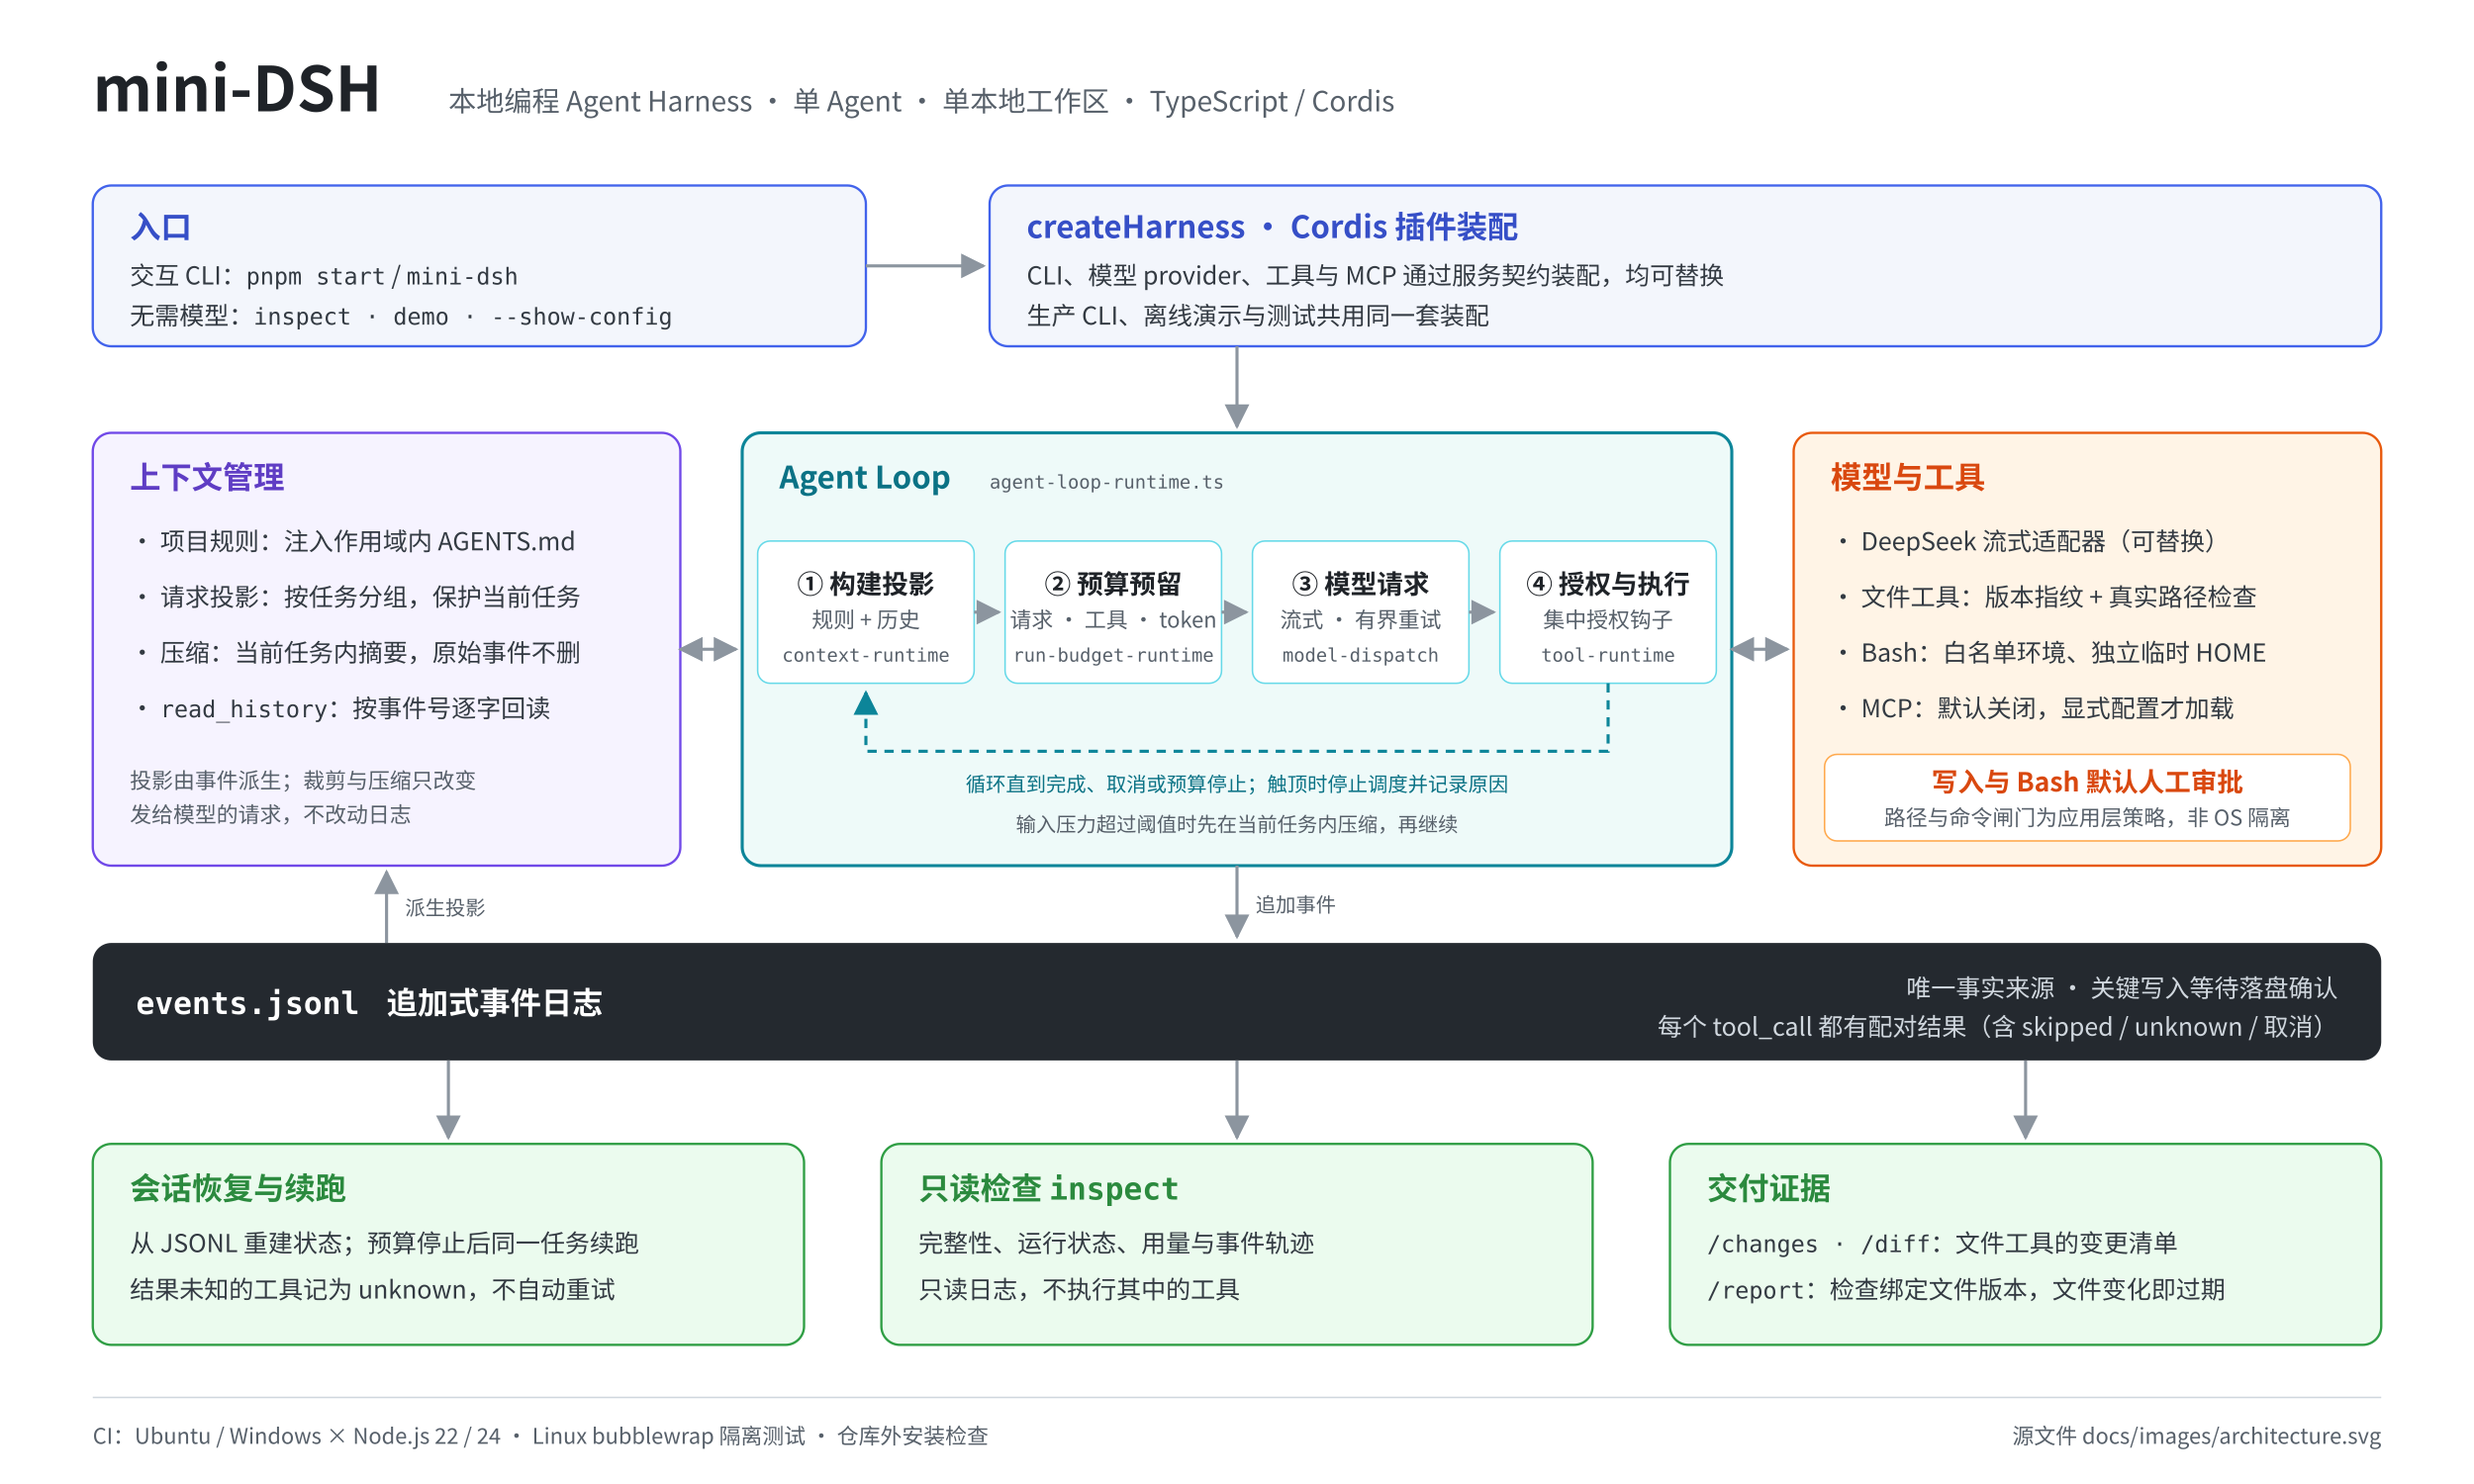
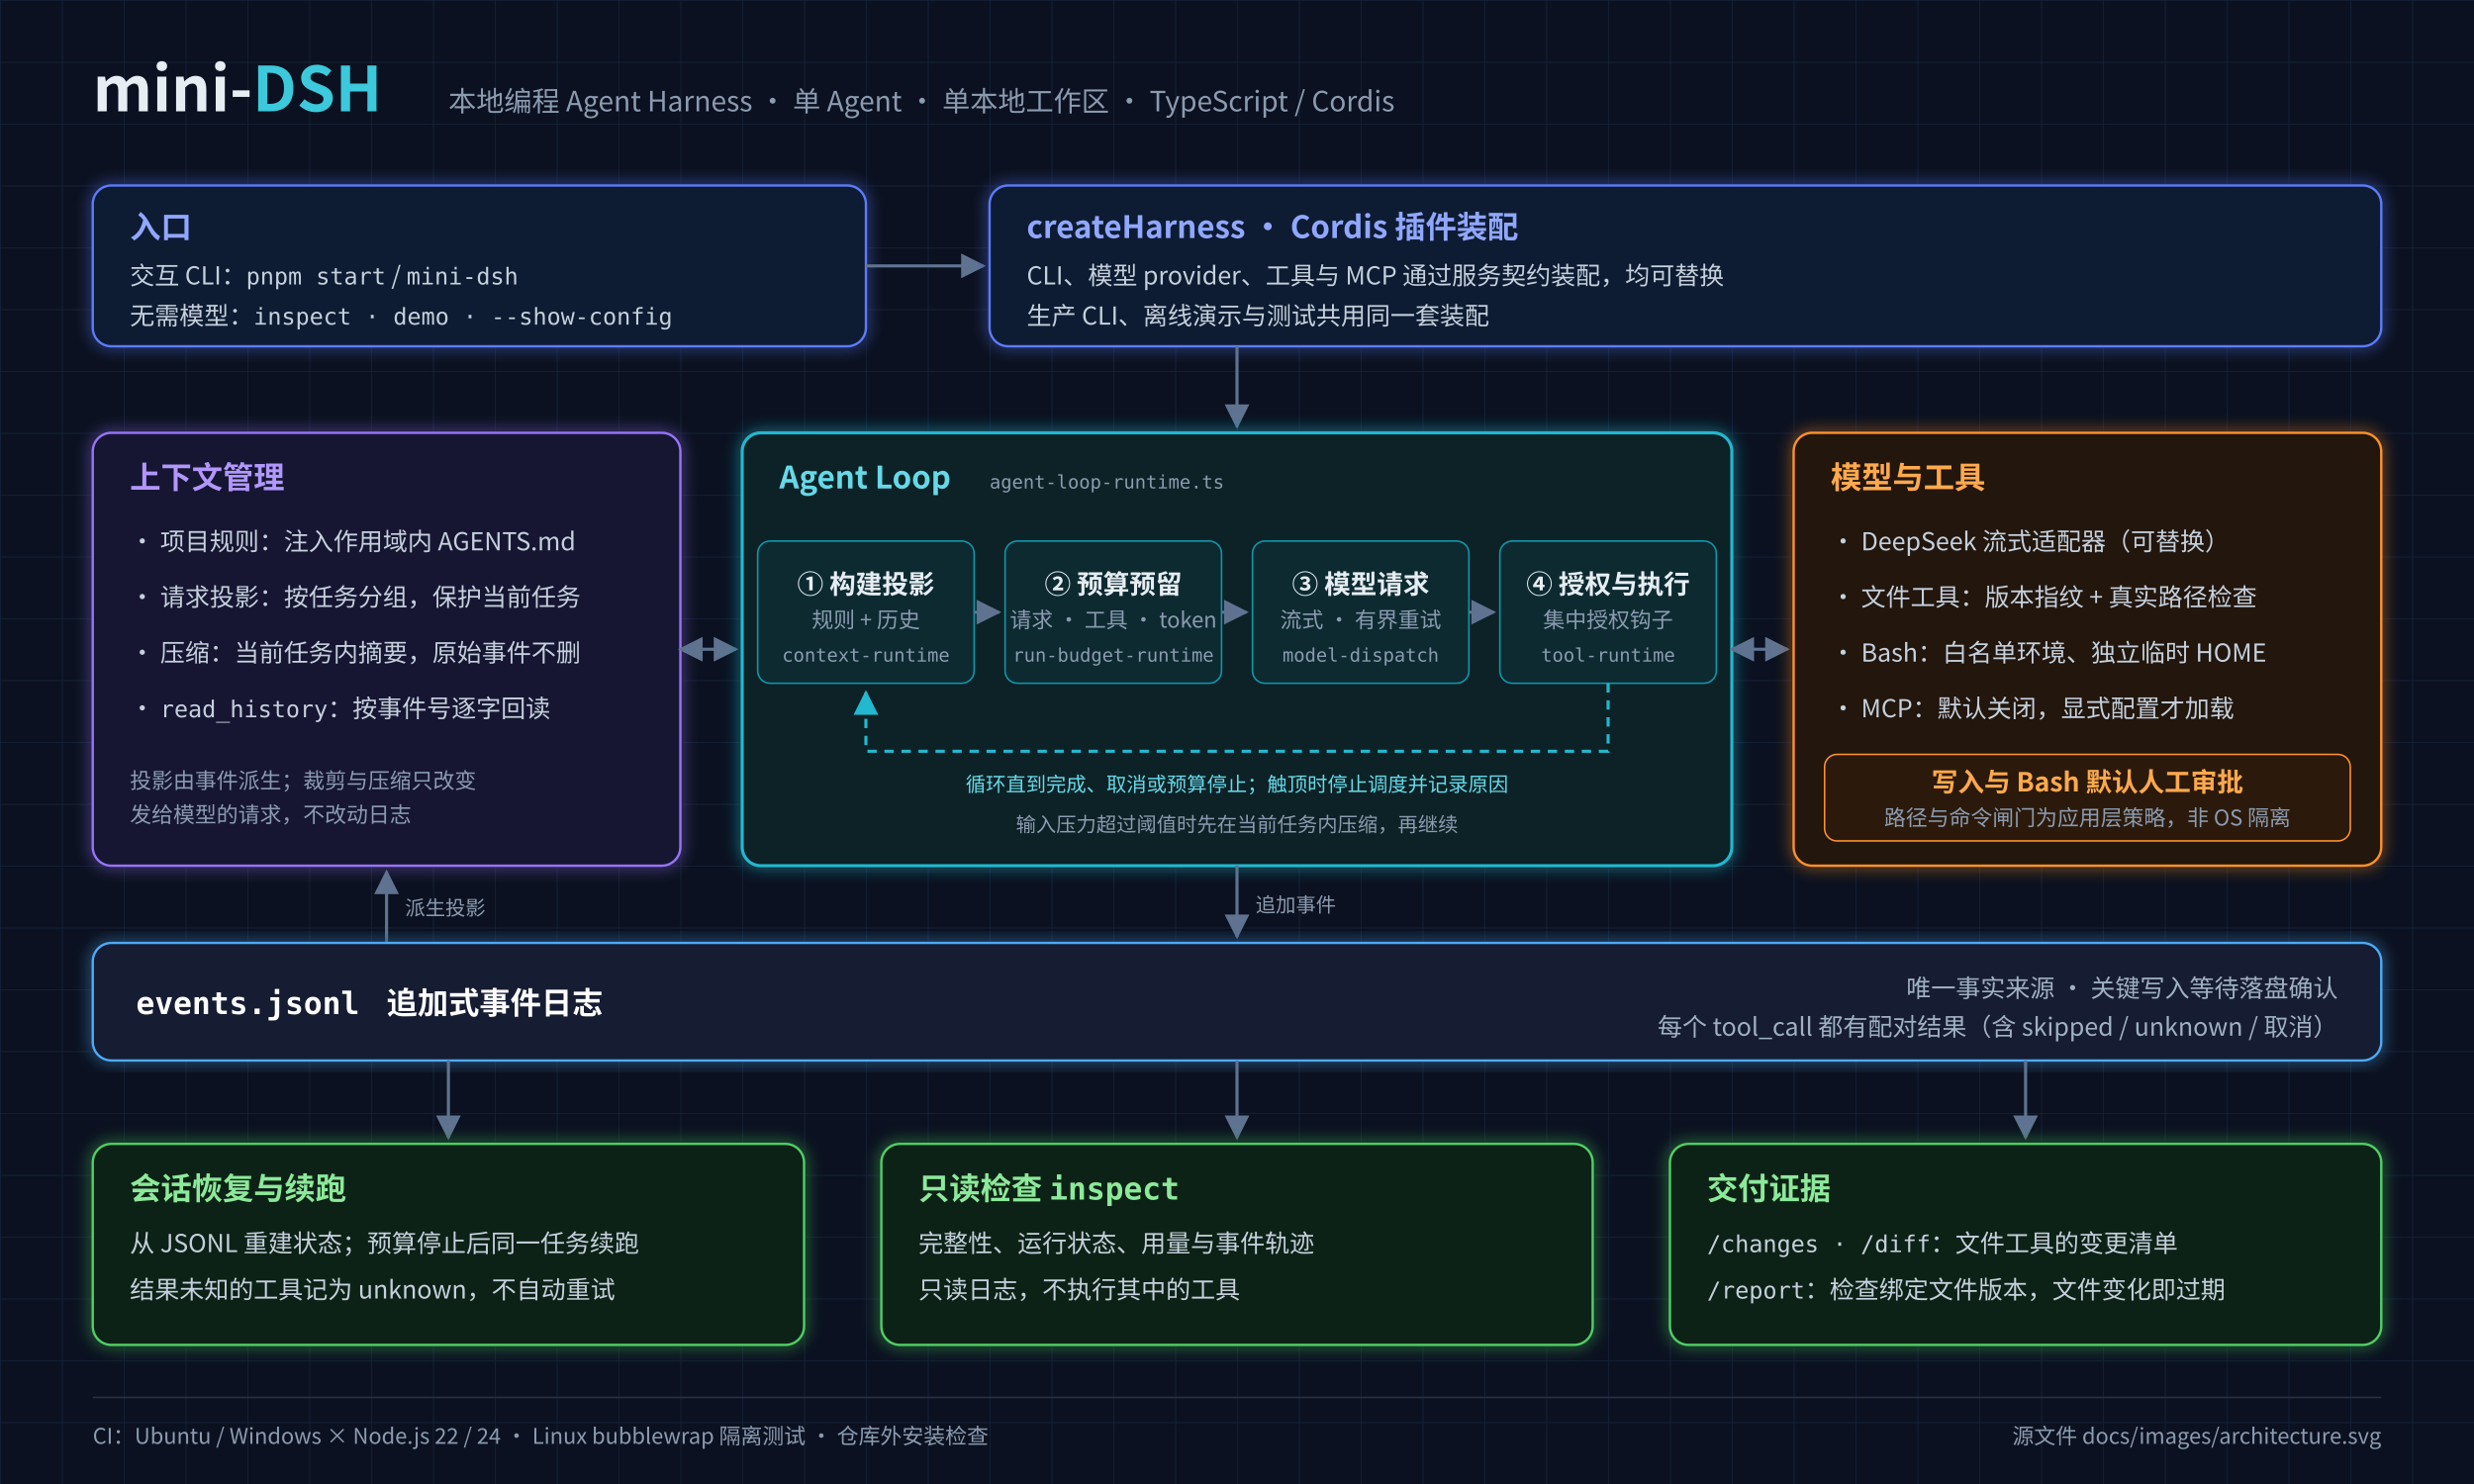
<svg xmlns="http://www.w3.org/2000/svg" width="1600" height="960" viewBox="0 0 1600 960">
  <defs>
    <style>
-       text { font-family: "Microsoft YaHei", "PingFang SC", "Noto Sans CJK SC", "Source Han Sans SC", sans-serif; fill: #1f2328; }
+       text { font-family: "Microsoft YaHei", "PingFang SC", "Noto Sans CJK SC", "Source Han Sans SC", sans-serif; fill: #e6edf3; }
      .mono { font-family: "Cascadia Mono", "JetBrains Mono", Consolas, "SFMono-Regular", monospace; }
      .title { font-size: 40px; font-weight: 700; }
-       .subtitle { font-size: 18px; fill: #57606a; }
+       .subtitle { font-size: 18px; fill: #8b9bb0; }
      .h { font-size: 20px; font-weight: 700; }
      .h-sm { font-size: 17px; font-weight: 700; }
-       .body { font-size: 16px; fill: #333a42; }
-       .small { font-size: 14px; fill: #57606a; }
-       .code { font-size: 12px; fill: #57606a; }
-       .label { font-size: 13px; fill: #57606a; }
-       .arrow { stroke: #8c959f; stroke-width: 2; fill: none; marker-end: url(#tip); }
-       .arrow-both { stroke: #8c959f; stroke-width: 2; fill: none; marker-end: url(#tip); marker-start: url(#tip-start); }
-       .loop { stroke: #0c8599; stroke-width: 2; fill: none; stroke-dasharray: 6 5; marker-end: url(#tip-teal); }
+       .body { font-size: 16px; fill: #c5d0dc; }
+       .small { font-size: 14px; fill: #8b9bb0; }
+       .code { font-size: 12px; fill: #8b9bb0; }
+       .label { font-size: 13px; fill: #8b9bb0; }
+       .arrow { stroke: #5f7391; stroke-width: 2; fill: none; marker-end: url(#tip); }
+       .arrow-both { stroke: #5f7391; stroke-width: 2; fill: none; marker-end: url(#tip); marker-start: url(#tip-start); }
+       .loop { stroke: #22b8cf; stroke-width: 2; fill: none; stroke-dasharray: 6 5; marker-end: url(#tip-teal); }
    </style>
+     <pattern id="grid" width="40" height="40" patternUnits="userSpaceOnUse">
+       <path d="M40,0 L0,0 0,40" fill="none" stroke="#16213a" stroke-width="1" />
+     </pattern>
+     <filter id="glow" x="-10%" y="-10%" width="120%" height="120%">
+       <feGaussianBlur in="SourceGraphic" stdDeviation="5" result="b" />
+       <feMerge>
+         <feMergeNode in="b" />
+         <feMergeNode in="SourceGraphic" />
+       </feMerge>
+     </filter>
    <marker id="tip" viewBox="0 0 10 10" refX="9" refY="5" markerWidth="8" markerHeight="8" orient="auto">
-       <path d="M0,0 L10,5 L0,10 z" fill="#8c959f" />
+       <path d="M0,0 L10,5 L0,10 z" fill="#5f7391" />
    </marker>
    <marker id="tip-start" viewBox="0 0 10 10" refX="1" refY="5" markerWidth="8" markerHeight="8" orient="auto">
-       <path d="M10,0 L0,5 L10,10 z" fill="#8c959f" />
+       <path d="M10,0 L0,5 L10,10 z" fill="#5f7391" />
    </marker>
    <marker id="tip-teal" viewBox="0 0 10 10" refX="9" refY="5" markerWidth="8" markerHeight="8" orient="auto">
-       <path d="M0,0 L10,5 L0,10 z" fill="#0c8599" />
+       <path d="M0,0 L10,5 L0,10 z" fill="#22b8cf" />
    </marker>
  </defs>
-   <rect width="1600" height="960" fill="#ffffff" />
-   <text x="60" y="72" class="title">mini-DSH</text>
+   <rect width="1600" height="960" fill="#0b1120" />
+   <rect width="1600" height="960" fill="url(#grid)" />
+   <text x="60" y="72" class="title">mini-<tspan style="fill:#3bc9db">DSH</tspan>
+   </text>
  <text x="290" y="72" class="subtitle">本地编程 Agent Harness · 单 Agent · 单本地工作区 · TypeScript / Cordis</text>
-   <rect x="60" y="120" width="500" height="104" rx="12" fill="#f3f6fc" stroke="#4263eb" stroke-width="1.5" />
-   <text x="84" y="154" class="h" fill="#364fc7" style="fill:#364fc7">入口</text>
+   <rect x="60" y="120" width="500" height="104" rx="12" fill="#101a33" stroke="#5c7cfa" stroke-width="1.5" filter="url(#glow)" />
+   <text x="84" y="154" class="h" fill="#91a7ff" style="fill:#91a7ff">入口</text>
  <text x="84" y="184" class="body">交互 CLI：<tspan class="mono" style="font-size:15px">pnpm start</tspan> / <tspan class="mono" style="font-size:15px">mini-dsh</tspan>
  </text>
  <text x="84" y="210" class="body">无需模型：<tspan class="mono" style="font-size:15px">inspect · demo · --show-config</tspan>
  </text>
  <line x1="560" y1="172" x2="636" y2="172" class="arrow" />
-   <rect x="640" y="120" width="900" height="104" rx="12" fill="#f3f6fc" stroke="#4263eb" stroke-width="1.5" />
-   <text x="664" y="154" class="h" style="fill:#364fc7">createHarness · Cordis 插件装配</text>
+   <rect x="640" y="120" width="900" height="104" rx="12" fill="#101a33" stroke="#5c7cfa" stroke-width="1.5" filter="url(#glow)" />
+   <text x="664" y="154" class="h" style="fill:#91a7ff">createHarness · Cordis 插件装配</text>
  <text x="664" y="184" class="body">CLI、模型 provider、工具与 MCP 通过服务契约装配，均可替换</text>
  <text x="664" y="210" class="body">生产 CLI、离线演示与测试共用同一套装配</text>
  <line x1="800" y1="224" x2="800" y2="276" class="arrow" />
-   <rect x="60" y="280" width="380" height="280" rx="12" fill="#f6f3ff" stroke="#7048e8" stroke-width="1.5" />
-   <text x="84" y="316" class="h" style="fill:#5f3dc4">上下文管理</text>
+   <rect x="60" y="280" width="380" height="280" rx="12" fill="#171330" stroke="#9775fa" stroke-width="1.5" filter="url(#glow)" />
+   <text x="84" y="316" class="h" style="fill:#b197fc">上下文管理</text>
  <text x="84" y="356" class="body">• 项目规则：注入作用域内 AGENTS.md</text>
  <text x="84" y="392" class="body">• 请求投影：按任务分组，保护当前任务</text>
  <text x="84" y="428" class="body">• 压缩：当前任务内摘要，原始事件不删</text>
  <text x="84" y="464" class="body">• <tspan class="mono" style="font-size:15px">read_history</tspan>：按事件号逐字回读</text>
  <text x="84" y="510" class="small">投影由事件派生；裁剪与压缩只改变</text>
  <text x="84" y="532" class="small">发给模型的请求，不改动日志</text>
  <line x1="440" y1="420" x2="476" y2="420" class="arrow-both" />
-   <rect x="480" y="280" width="640" height="280" rx="12" fill="#eefaf9" stroke="#0c8599" stroke-width="2" />
-   <text x="504" y="316" class="h" style="fill:#0b7285">Agent Loop</text>
+   <rect x="480" y="280" width="640" height="280" rx="12" fill="#0a2228" stroke="#22b8cf" stroke-width="2" filter="url(#glow)" />
+   <text x="504" y="316" class="h" style="fill:#66d9e8">Agent Loop</text>
  <text x="640" y="316" class="code mono">agent-loop-runtime.ts</text>
  <g>
-     <rect x="490" y="350" width="140" height="92" rx="8" fill="#ffffff" stroke="#66d9e8" />
+     <rect x="490" y="350" width="140" height="92" rx="8" fill="#0d2a31" stroke="#1098ad" />
    <text x="560" y="384" class="h-sm" text-anchor="middle">① 构建投影</text>
    <text x="560" y="406" class="small" text-anchor="middle">规则 + 历史</text>
    <text x="560" y="428" class="code mono" text-anchor="middle">context-runtime</text>
    <line x1="630" y1="396" x2="646" y2="396" class="arrow" />
-     <rect x="650" y="350" width="140" height="92" rx="8" fill="#ffffff" stroke="#66d9e8" />
+     <rect x="650" y="350" width="140" height="92" rx="8" fill="#0d2a31" stroke="#1098ad" />
    <text x="720" y="384" class="h-sm" text-anchor="middle">② 预算预留</text>
    <text x="720" y="406" class="small" text-anchor="middle">请求 · 工具 · token</text>
    <text x="720" y="428" class="code mono" text-anchor="middle">run-budget-runtime</text>
    <line x1="790" y1="396" x2="806" y2="396" class="arrow" />
-     <rect x="810" y="350" width="140" height="92" rx="8" fill="#ffffff" stroke="#66d9e8" />
+     <rect x="810" y="350" width="140" height="92" rx="8" fill="#0d2a31" stroke="#1098ad" />
    <text x="880" y="384" class="h-sm" text-anchor="middle">③ 模型请求</text>
    <text x="880" y="406" class="small" text-anchor="middle">流式 · 有界重试</text>
    <text x="880" y="428" class="code mono" text-anchor="middle">model-dispatch</text>
    <line x1="950" y1="396" x2="966" y2="396" class="arrow" />
-     <rect x="970" y="350" width="140" height="92" rx="8" fill="#ffffff" stroke="#66d9e8" />
+     <rect x="970" y="350" width="140" height="92" rx="8" fill="#0d2a31" stroke="#1098ad" />
    <text x="1040" y="384" class="h-sm" text-anchor="middle">④ 授权与执行</text>
    <text x="1040" y="406" class="small" text-anchor="middle">集中授权钩子</text>
    <text x="1040" y="428" class="code mono" text-anchor="middle">tool-runtime</text>
  </g>
  <path d="M1040,442 L1040,486 L560,486 L560,448" class="loop" />
-   <text x="800" y="512" class="label" text-anchor="middle" style="fill:#0b7285">循环直到完成、取消或预算停止；触顶时停止调度并记录原因</text>
+   <text x="800" y="512" class="label" text-anchor="middle" style="fill:#66d9e8">循环直到完成、取消或预算停止；触顶时停止调度并记录原因</text>
  <text x="800" y="538" class="label" text-anchor="middle">输入压力超过阈值时先在当前任务内压缩，再继续</text>
  <line x1="1120" y1="420" x2="1156" y2="420" class="arrow-both" />
-   <rect x="1160" y="280" width="380" height="280" rx="12" fill="#fff4e6" stroke="#e8590c" stroke-width="1.5" />
-   <text x="1184" y="316" class="h" style="fill:#d9480f">模型与工具</text>
+   <rect x="1160" y="280" width="380" height="280" rx="12" fill="#24170c" stroke="#ff922b" stroke-width="1.5" filter="url(#glow)" />
+   <text x="1184" y="316" class="h" style="fill:#ffa94d">模型与工具</text>
  <text x="1184" y="356" class="body">• DeepSeek 流式适配器（可替换）</text>
  <text x="1184" y="392" class="body">• 文件工具：版本指纹 + 真实路径检查</text>
  <text x="1184" y="428" class="body">• Bash：白名单环境、独立临时 HOME</text>
  <text x="1184" y="464" class="body">• MCP：默认关闭，显式配置才加载</text>
-   <rect x="1180" y="488" width="340" height="56" rx="8" fill="#ffffff" stroke="#ffa94d" />
-   <text x="1350" y="512" class="h-sm" text-anchor="middle" style="fill:#d9480f">写入与 Bash 默认人工审批</text>
+   <rect x="1180" y="488" width="340" height="56" rx="8" fill="#2b1a0b" stroke="#ff922b" />
+   <text x="1350" y="512" class="h-sm" text-anchor="middle" style="fill:#ffa94d">写入与 Bash 默认人工审批</text>
  <text x="1350" y="534" class="small" text-anchor="middle">路径与命令闸门为应用层策略，非 OS 隔离</text>
  <line x1="800" y1="560" x2="800" y2="606" class="arrow" />
  <text x="812" y="590" class="label">追加事件</text>
  <line x1="250" y1="610" x2="250" y2="564" class="arrow" />
  <text x="262" y="592" class="label">派生投影</text>
-   <rect x="60" y="610" width="1480" height="76" rx="12" fill="#24292f" />
+   <rect x="60" y="610" width="1480" height="76" rx="12" fill="#131c31" stroke="#4dabf7" stroke-width="1.5" filter="url(#glow)" />
  <text x="88" y="656" class="h mono" style="fill:#ffffff">events.jsonl</text>
  <text x="250" y="656" class="h" style="fill:#ffffff">追加式事件日志</text>
-   <text x="1512" y="645" class="body" text-anchor="end" style="fill:#d0d7de">唯一事实来源 · 关键写入等待落盘确认</text>
-   <text x="1512" y="670" class="body" text-anchor="end" style="fill:#d0d7de">每个 tool_call 都有配对结果（含 skipped / unknown / 取消）</text>
+   <text x="1512" y="645" class="body" text-anchor="end" style="fill:#9fb0c3">唯一事实来源 · 关键写入等待落盘确认</text>
+   <text x="1512" y="670" class="body" text-anchor="end" style="fill:#9fb0c3">每个 tool_call 都有配对结果（含 skipped / unknown / 取消）</text>
  <line x1="290" y1="686" x2="290" y2="736" class="arrow" />
  <line x1="800" y1="686" x2="800" y2="736" class="arrow" />
  <line x1="1310" y1="686" x2="1310" y2="736" class="arrow" />
-   <rect x="60" y="740" width="460" height="130" rx="12" fill="#ebfbee" stroke="#2f9e44" stroke-width="1.5" />
-   <text x="84" y="776" class="h" style="fill:#2b8a3e">会话恢复与续跑</text>
+   <rect x="60" y="740" width="460" height="130" rx="12" fill="#0e2416" stroke="#51cf66" stroke-width="1.5" filter="url(#glow)" />
+   <text x="84" y="776" class="h" style="fill:#8ce99a">会话恢复与续跑</text>
  <text x="84" y="810" class="body">从 JSONL 重建状态；预算停止后同一任务续跑</text>
  <text x="84" y="840" class="body">结果未知的工具记为 unknown，不自动重试</text>
-   <rect x="570" y="740" width="460" height="130" rx="12" fill="#ebfbee" stroke="#2f9e44" stroke-width="1.5" />
-   <text x="594" y="776" class="h" style="fill:#2b8a3e">只读检查 <tspan class="mono">inspect</tspan>
+   <rect x="570" y="740" width="460" height="130" rx="12" fill="#0e2416" stroke="#51cf66" stroke-width="1.5" filter="url(#glow)" />
+   <text x="594" y="776" class="h" style="fill:#8ce99a">只读检查 <tspan class="mono">inspect</tspan>
  </text>
  <text x="594" y="810" class="body">完整性、运行状态、用量与事件轨迹</text>
  <text x="594" y="840" class="body">只读日志，不执行其中的工具</text>
-   <rect x="1080" y="740" width="460" height="130" rx="12" fill="#ebfbee" stroke="#2f9e44" stroke-width="1.5" />
-   <text x="1104" y="776" class="h" style="fill:#2b8a3e">交付证据</text>
+   <rect x="1080" y="740" width="460" height="130" rx="12" fill="#0e2416" stroke="#51cf66" stroke-width="1.5" filter="url(#glow)" />
+   <text x="1104" y="776" class="h" style="fill:#8ce99a">交付证据</text>
  <text x="1104" y="810" class="body">
    <tspan class="mono" style="font-size:15px">/changes · /diff</tspan>：文件工具的变更清单</text>
  <text x="1104" y="840" class="body">
    <tspan class="mono" style="font-size:15px">/report</tspan>：检查绑定文件版本，文件变化即过期</text>
-   <line x1="60" y1="904" x2="1540" y2="904" stroke="#d0d7de" />
+   <line x1="60" y1="904" x2="1540" y2="904" stroke="#24314a" />
  <text x="60" y="934" class="small">CI：Ubuntu / Windows × Node.js 22 / 24 · Linux bubblewrap 隔离测试 · 仓库外安装检查</text>
  <text x="1540" y="934" class="small" text-anchor="end">源文件 docs/images/architecture.svg</text>
</svg>
